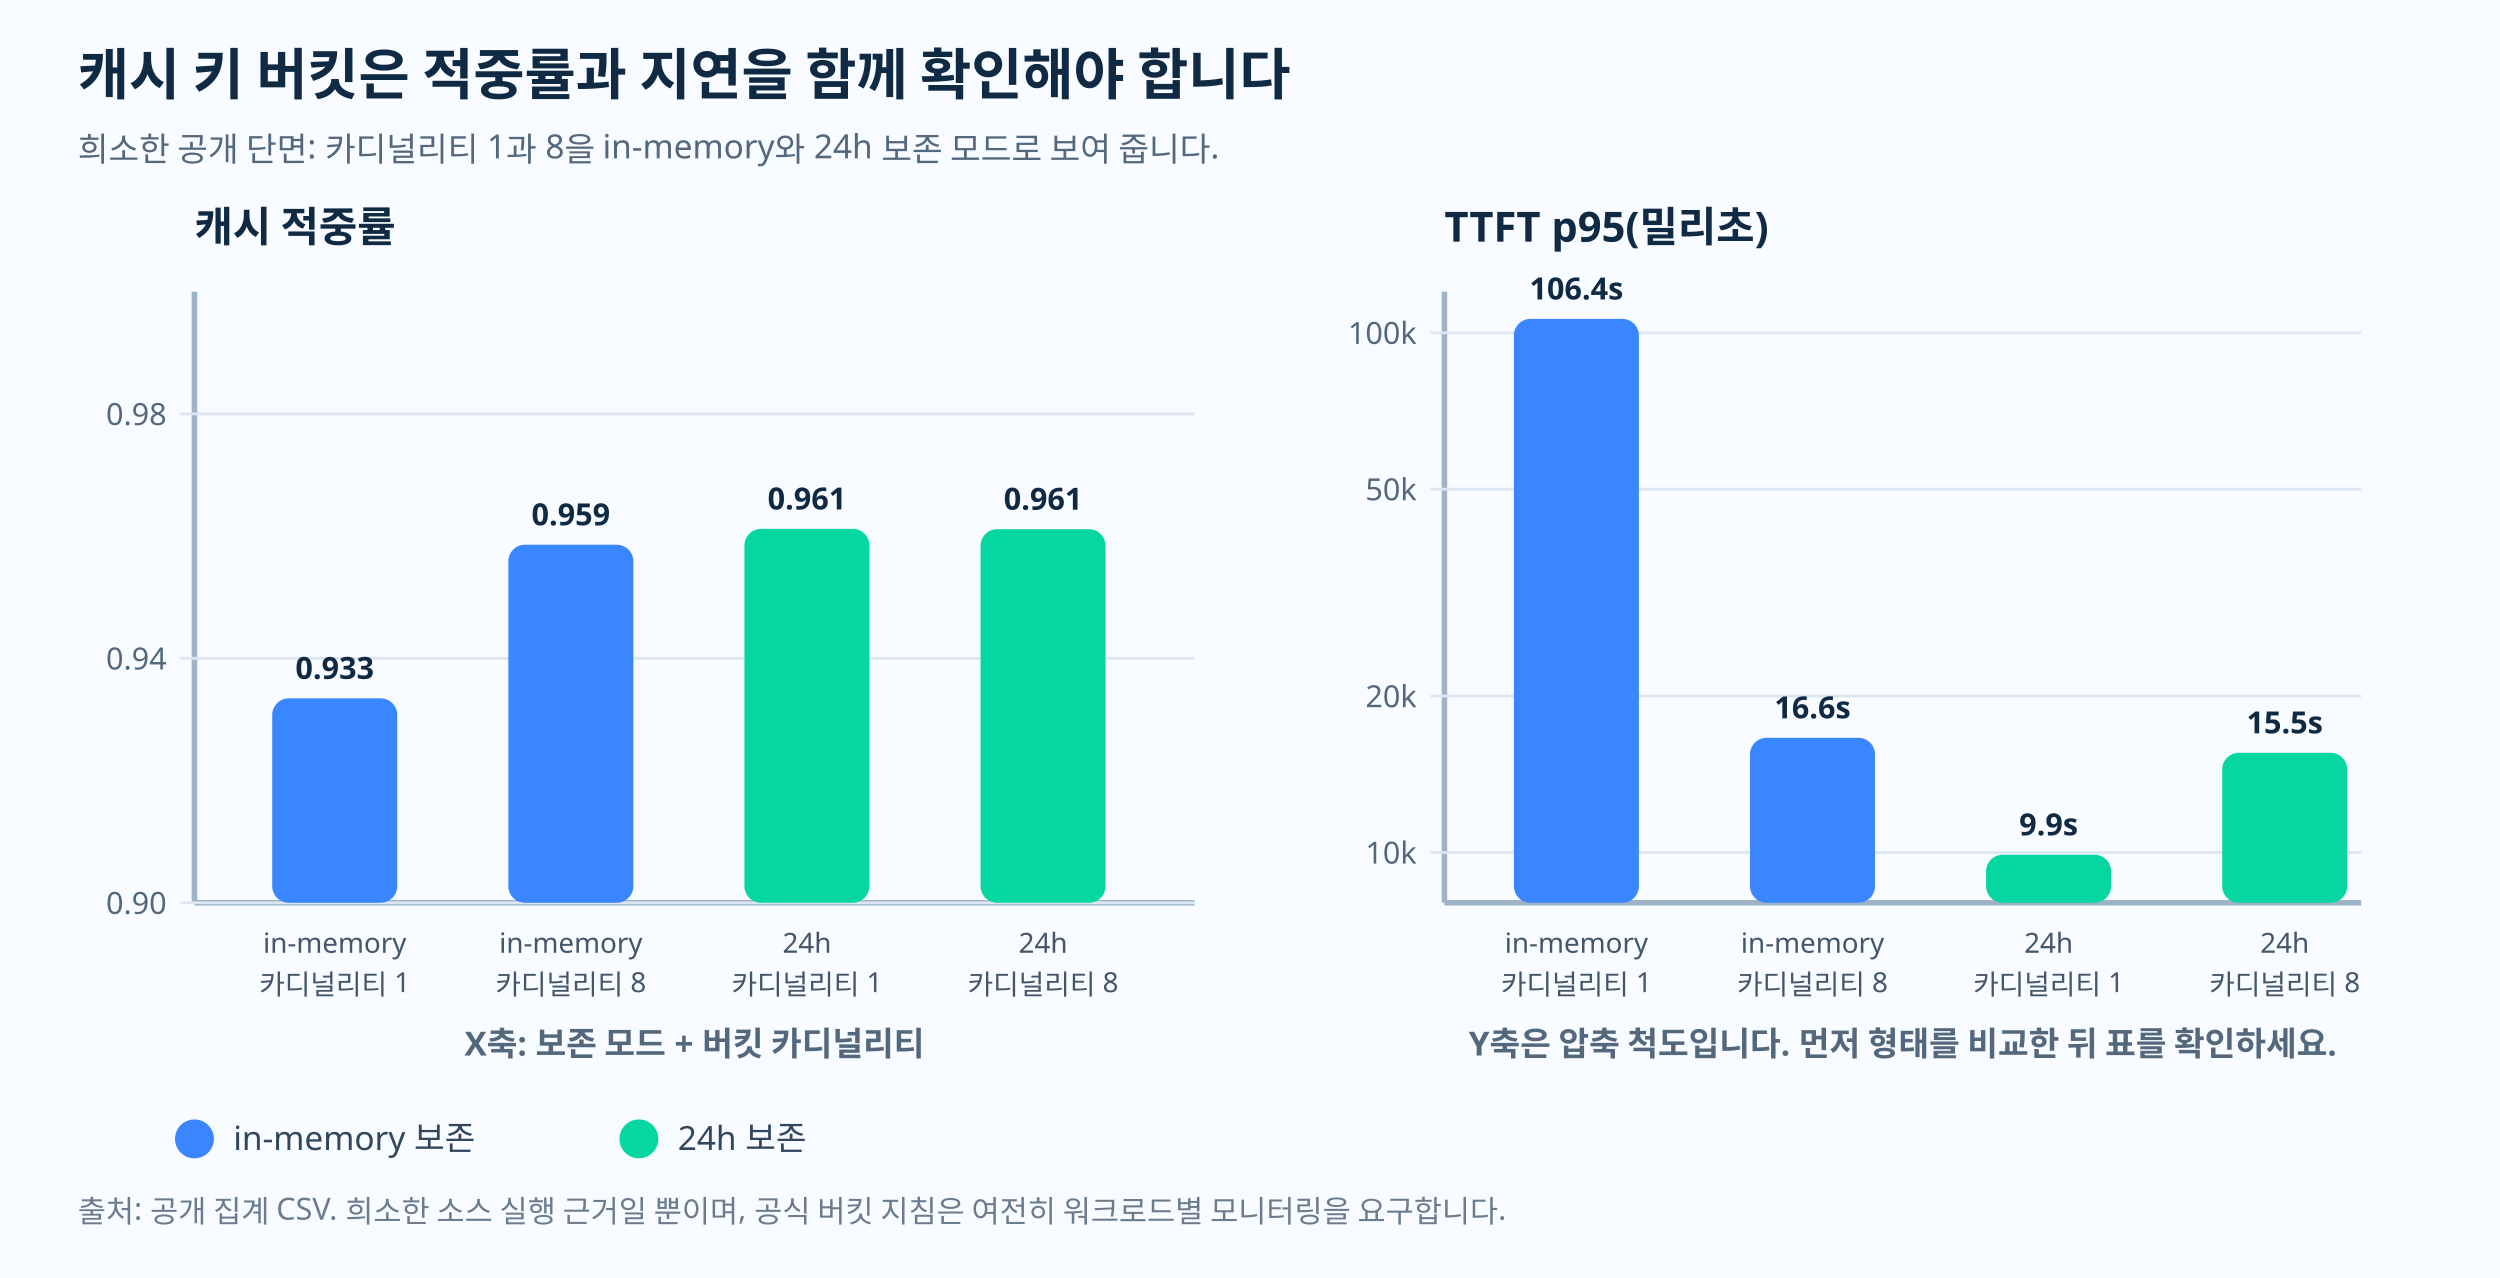
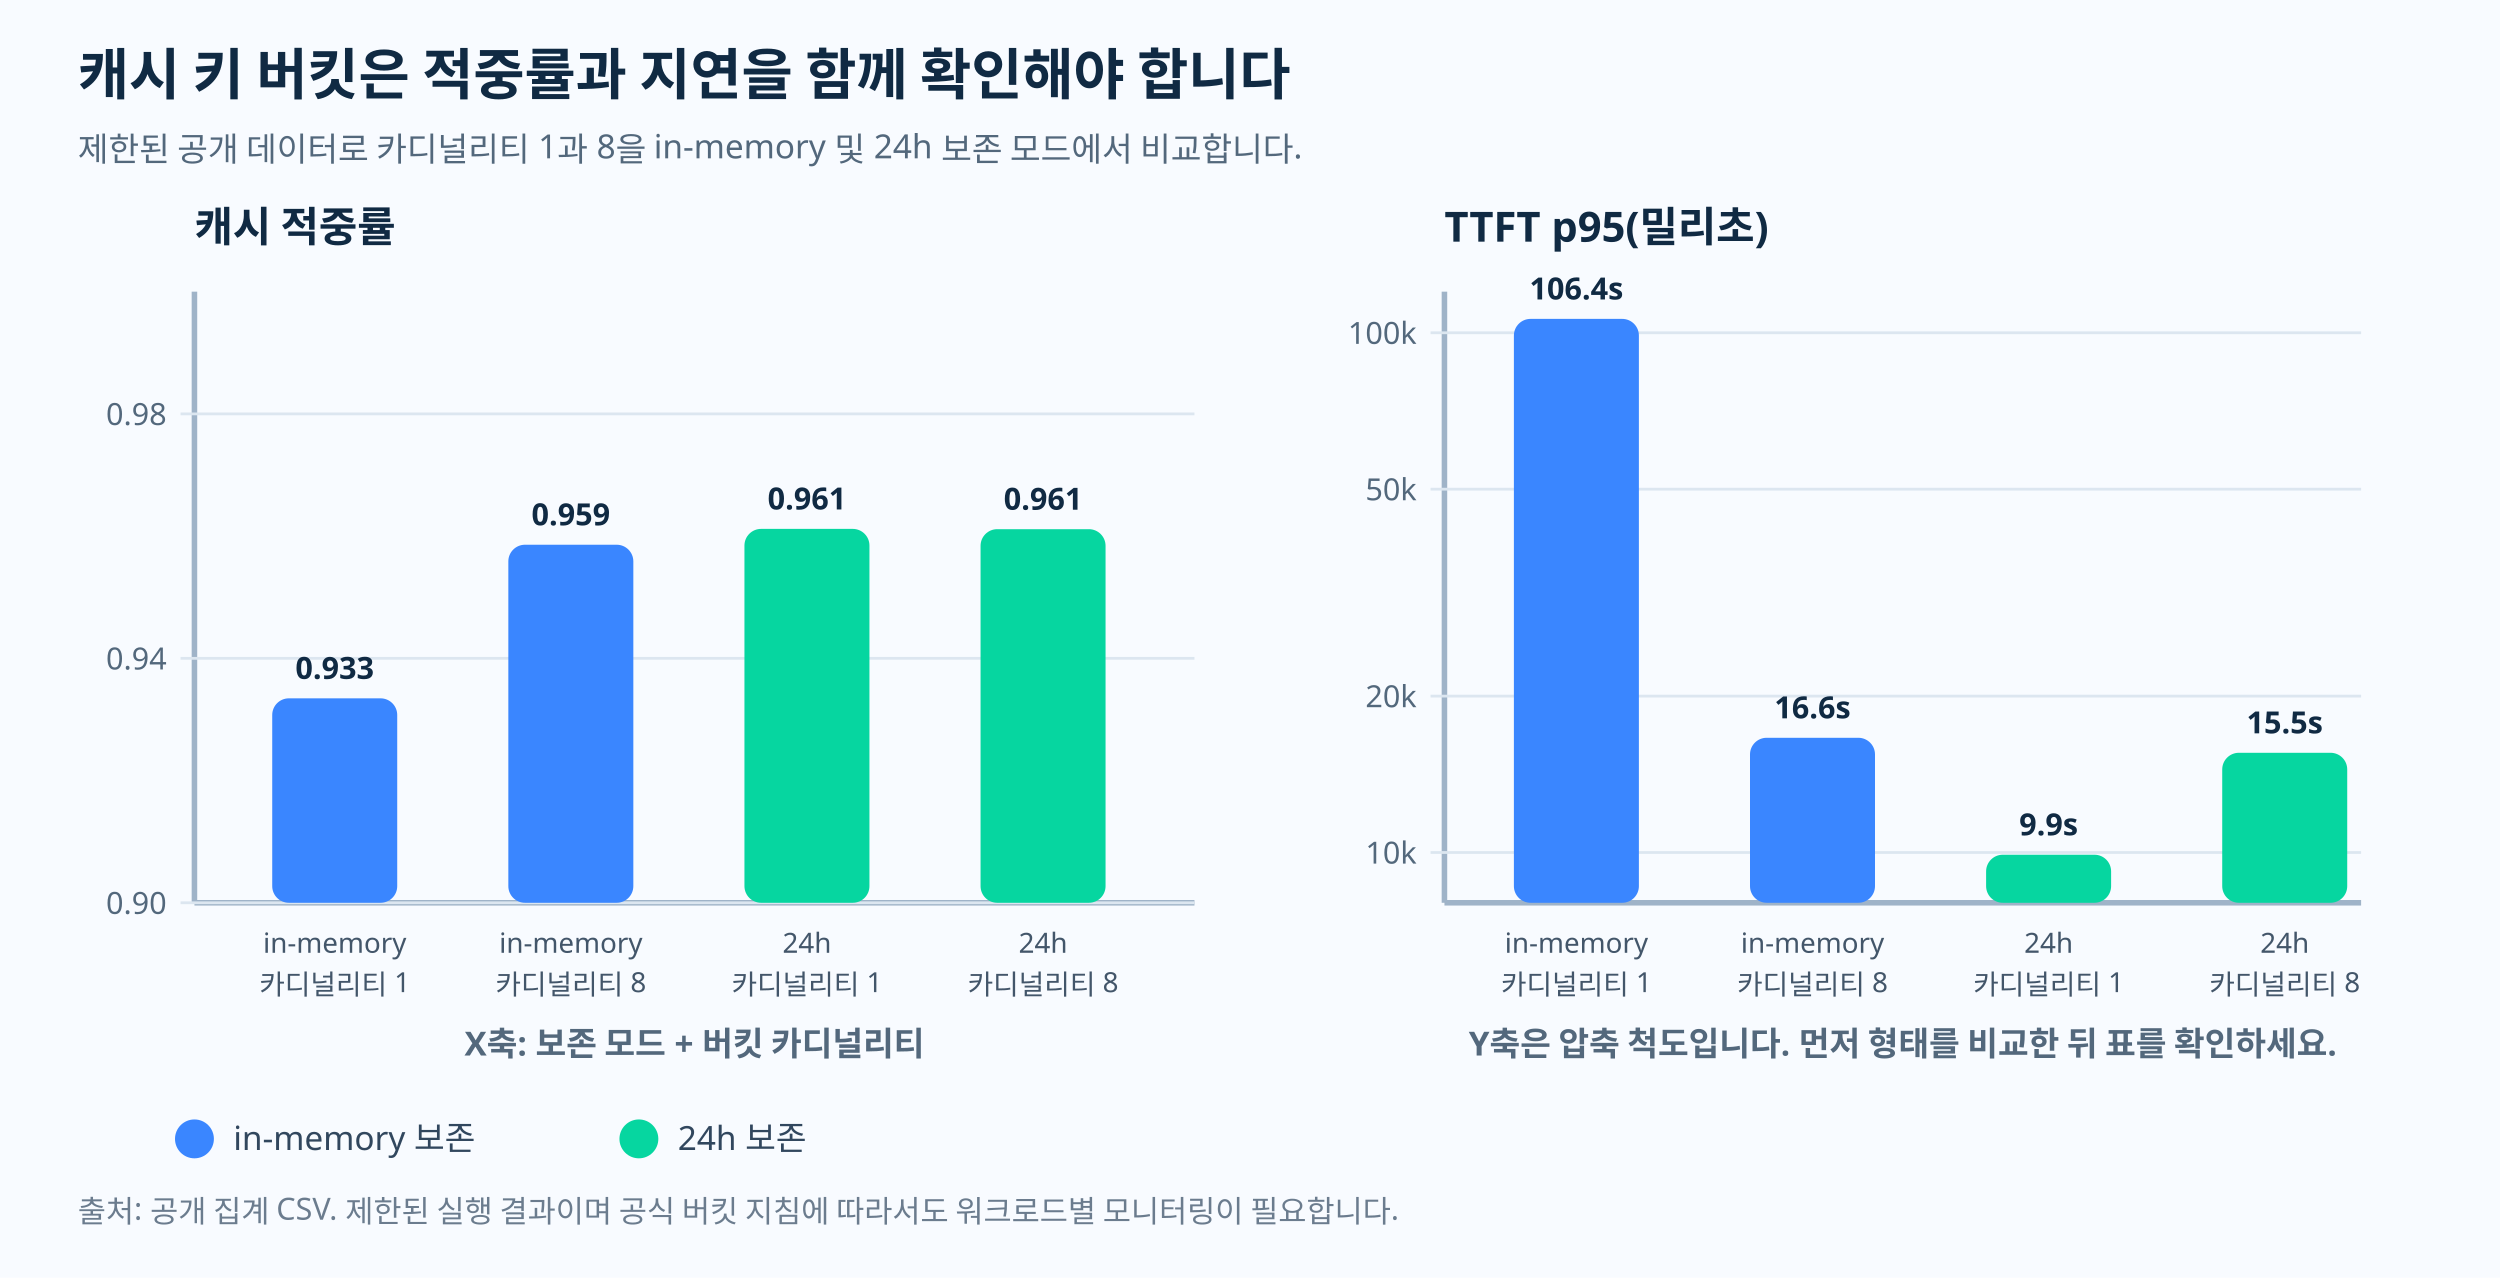
<svg xmlns="http://www.w3.org/2000/svg" role="img" aria-labelledby="title desc" viewBox="0 0 900 460">
  <rect width="900" height="460" fill="#f8fbff" />
  <text x="28" y="34" font-family="Segoe UI, system-ui, sans-serif" font-size="20" font-weight="700" fill="#102a43">캐시 키 버킷은 적중률과 지연을 함께 확인해야 합니다</text>
-   <text x="28" y="58" font-family="Segoe UI, system-ui, sans-serif" font-size="12" fill="#53687c">희소한 공개 단면: 카디널리티 1과 8을 in-memory와 24h 보존 모드로 보여 줍니다.</text>
+   <text x="28" y="58" font-family="Segoe UI, system-ui, sans-serif" font-size="12" fill="#53687c">제한된 공개 데이터로 카디널리티 1과 8을 in-memory 및 24h 보존 모드에서 비교합니다.</text>
  <text x="70" y="87" font-family="Segoe UI, system-ui, sans-serif" font-size="15" font-weight="700" fill="#102a43">캐시 적중률</text>
  <line x1="70" y1="325" x2="430" y2="325" stroke="#9fb3c8" stroke-width="2" />
  <line x1="70" y1="105" x2="70" y2="325" stroke="#9fb3c8" stroke-width="2" />
  <line x1="65" y1="325.0" x2="430" y2="325.0" stroke="#dce6f0" />
  <text x="60" y="329.0" text-anchor="end" font-family="Segoe UI, system-ui, sans-serif" font-size="11" fill="#53687c">0.90</text>
  <line x1="65" y1="237.0" x2="430" y2="237.0" stroke="#dce6f0" />
  <text x="60" y="241.0" text-anchor="end" font-family="Segoe UI, system-ui, sans-serif" font-size="11" fill="#53687c">0.94</text>
  <line x1="65" y1="149.0" x2="430" y2="149.0" stroke="#dce6f0" />
  <text x="60" y="153.0" text-anchor="end" font-family="Segoe UI, system-ui, sans-serif" font-size="11" fill="#53687c">0.98</text>
  <rect x="98" y="251.4" width="45" height="73.6" rx="6" fill="#3a86ff" />
  <text x="120.5" y="244.4" text-anchor="middle" font-family="Segoe UI, system-ui, sans-serif" font-size="11" font-weight="700" fill="#102a43">0.933</text>
  <text x="120.5" y="343" text-anchor="middle" font-family="Segoe UI, system-ui, sans-serif" font-size="10" fill="#43566a">in-memory</text>
  <text x="120.5" y="358" text-anchor="middle" font-family="Segoe UI, system-ui, sans-serif" font-size="10" fill="#43566a">카디널리티 1</text>
  <rect x="183" y="196.1" width="45" height="128.9" rx="6" fill="#3a86ff" />
  <text x="205.5" y="189.1" text-anchor="middle" font-family="Segoe UI, system-ui, sans-serif" font-size="11" font-weight="700" fill="#102a43">0.959</text>
  <text x="205.5" y="343" text-anchor="middle" font-family="Segoe UI, system-ui, sans-serif" font-size="10" fill="#43566a">in-memory</text>
  <text x="205.5" y="358" text-anchor="middle" font-family="Segoe UI, system-ui, sans-serif" font-size="10" fill="#43566a">카디널리티 8</text>
  <rect x="268" y="190.4" width="45" height="134.6" rx="6" fill="#06d6a0" />
  <text x="290.5" y="183.4" text-anchor="middle" font-family="Segoe UI, system-ui, sans-serif" font-size="11" font-weight="700" fill="#102a43">0.961</text>
  <text x="290.5" y="343" text-anchor="middle" font-family="Segoe UI, system-ui, sans-serif" font-size="10" fill="#43566a">24h</text>
  <text x="290.5" y="358" text-anchor="middle" font-family="Segoe UI, system-ui, sans-serif" font-size="10" fill="#43566a">카디널리티 1</text>
  <rect x="353" y="190.5" width="45" height="134.5" rx="6" fill="#06d6a0" />
  <text x="375.5" y="183.5" text-anchor="middle" font-family="Segoe UI, system-ui, sans-serif" font-size="11" font-weight="700" fill="#102a43">0.961</text>
  <text x="375.5" y="343" text-anchor="middle" font-family="Segoe UI, system-ui, sans-serif" font-size="10" fill="#43566a">24h</text>
  <text x="375.5" y="358" text-anchor="middle" font-family="Segoe UI, system-ui, sans-serif" font-size="10" fill="#43566a">카디널리티 8</text>
  <text x="250.0" y="380" text-anchor="middle" font-family="Segoe UI, system-ui, sans-serif" font-size="12" font-weight="700" fill="#53687c">X축: 보존 모드 + 버킷 카디널리티</text>
  <text x="520" y="87" font-family="Segoe UI, system-ui, sans-serif" font-size="15" font-weight="700" fill="#102a43">TTFT p95(밀리초)</text>
  <line x1="520" y1="325" x2="850" y2="325" stroke="#9fb3c8" stroke-width="2" />
  <line x1="520" y1="105" x2="520" y2="325" stroke="#9fb3c8" stroke-width="2" />
  <line x1="515" y1="306.9" x2="850" y2="306.9" stroke="#dce6f0" />
  <text x="510" y="310.9" text-anchor="end" font-family="Segoe UI, system-ui, sans-serif" font-size="11" fill="#53687c">10k</text>
  <line x1="515" y1="250.6" x2="850" y2="250.6" stroke="#dce6f0" />
  <text x="510" y="254.6" text-anchor="end" font-family="Segoe UI, system-ui, sans-serif" font-size="11" fill="#53687c">20k</text>
  <line x1="515" y1="176.1" x2="850" y2="176.1" stroke="#dce6f0" />
  <text x="510" y="180.1" text-anchor="end" font-family="Segoe UI, system-ui, sans-serif" font-size="11" fill="#53687c">50k</text>
  <line x1="515" y1="119.8" x2="850" y2="119.8" stroke="#dce6f0" />
  <text x="510" y="123.8" text-anchor="end" font-family="Segoe UI, system-ui, sans-serif" font-size="11" fill="#53687c">100k</text>
  <rect x="545" y="114.8" width="45" height="210.2" rx="6" fill="#3a86ff" />
  <text x="567.5" y="107.8" text-anchor="middle" font-family="Segoe UI, system-ui, sans-serif" font-size="11" font-weight="700" fill="#102a43">106.4s</text>
  <text x="567.5" y="343" text-anchor="middle" font-family="Segoe UI, system-ui, sans-serif" font-size="10" fill="#43566a">in-memory</text>
  <text x="567.5" y="358" text-anchor="middle" font-family="Segoe UI, system-ui, sans-serif" font-size="10" fill="#43566a">카디널리티 1</text>
  <rect x="630" y="265.6" width="45" height="59.4" rx="6" fill="#3a86ff" />
  <text x="652.5" y="258.6" text-anchor="middle" font-family="Segoe UI, system-ui, sans-serif" font-size="11" font-weight="700" fill="#102a43">16.6s</text>
  <text x="652.5" y="343" text-anchor="middle" font-family="Segoe UI, system-ui, sans-serif" font-size="10" fill="#43566a">in-memory</text>
  <text x="652.5" y="358" text-anchor="middle" font-family="Segoe UI, system-ui, sans-serif" font-size="10" fill="#43566a">카디널리티 8</text>
  <rect x="715" y="307.7" width="45" height="17.3" rx="6" fill="#06d6a0" />
  <text x="737.5" y="300.7" text-anchor="middle" font-family="Segoe UI, system-ui, sans-serif" font-size="11" font-weight="700" fill="#102a43">9.9s</text>
  <text x="737.5" y="343" text-anchor="middle" font-family="Segoe UI, system-ui, sans-serif" font-size="10" fill="#43566a">24h</text>
  <text x="737.5" y="358" text-anchor="middle" font-family="Segoe UI, system-ui, sans-serif" font-size="10" fill="#43566a">카디널리티 1</text>
  <rect x="800" y="271.0" width="45" height="54.0" rx="6" fill="#06d6a0" />
  <text x="822.5" y="264.0" text-anchor="middle" font-family="Segoe UI, system-ui, sans-serif" font-size="11" font-weight="700" fill="#102a43">15.5s</text>
  <text x="822.5" y="343" text-anchor="middle" font-family="Segoe UI, system-ui, sans-serif" font-size="10" fill="#43566a">24h</text>
  <text x="822.5" y="358" text-anchor="middle" font-family="Segoe UI, system-ui, sans-serif" font-size="10" fill="#43566a">카디널리티 8</text>
  <text x="685.0" y="380" text-anchor="middle" font-family="Segoe UI, system-ui, sans-serif" font-size="12" font-weight="700" fill="#53687c">Y축은 압축 척도입니다. 먼저 형태를 비교한 뒤 표를 확인하세요.</text>
  <circle cx="70" cy="410" r="7" fill="#3a86ff" />
  <text x="84" y="414" font-family="Segoe UI, system-ui, sans-serif" font-size="12" fill="#31475e">in-memory 보존</text>
  <circle cx="230" cy="410" r="7" fill="#06d6a0" />
  <text x="244" y="414" font-family="Segoe UI, system-ui, sans-serif" font-size="12" fill="#31475e">24h 보존</text>
-   <text x="28" y="440" font-family="Segoe UI, system-ui, sans-serif" font-size="11" fill="#6b7c8e">출처: 공개 집계 CSV. 희소한 소스 실행 근거일 뿐이며, 공식 버킷 지침은 여전히 워크로드별 모니터링을 요구합니다.</text>
+   <text x="28" y="440" font-family="Segoe UI, system-ui, sans-serif" font-size="11" fill="#6b7c8e">출처: 공개 집계 CSV. 제한된 실행 결과이며 공식 버킷 지침에 따라서도 워크로드별 모니터링이 필요합니다.</text>
</svg>
